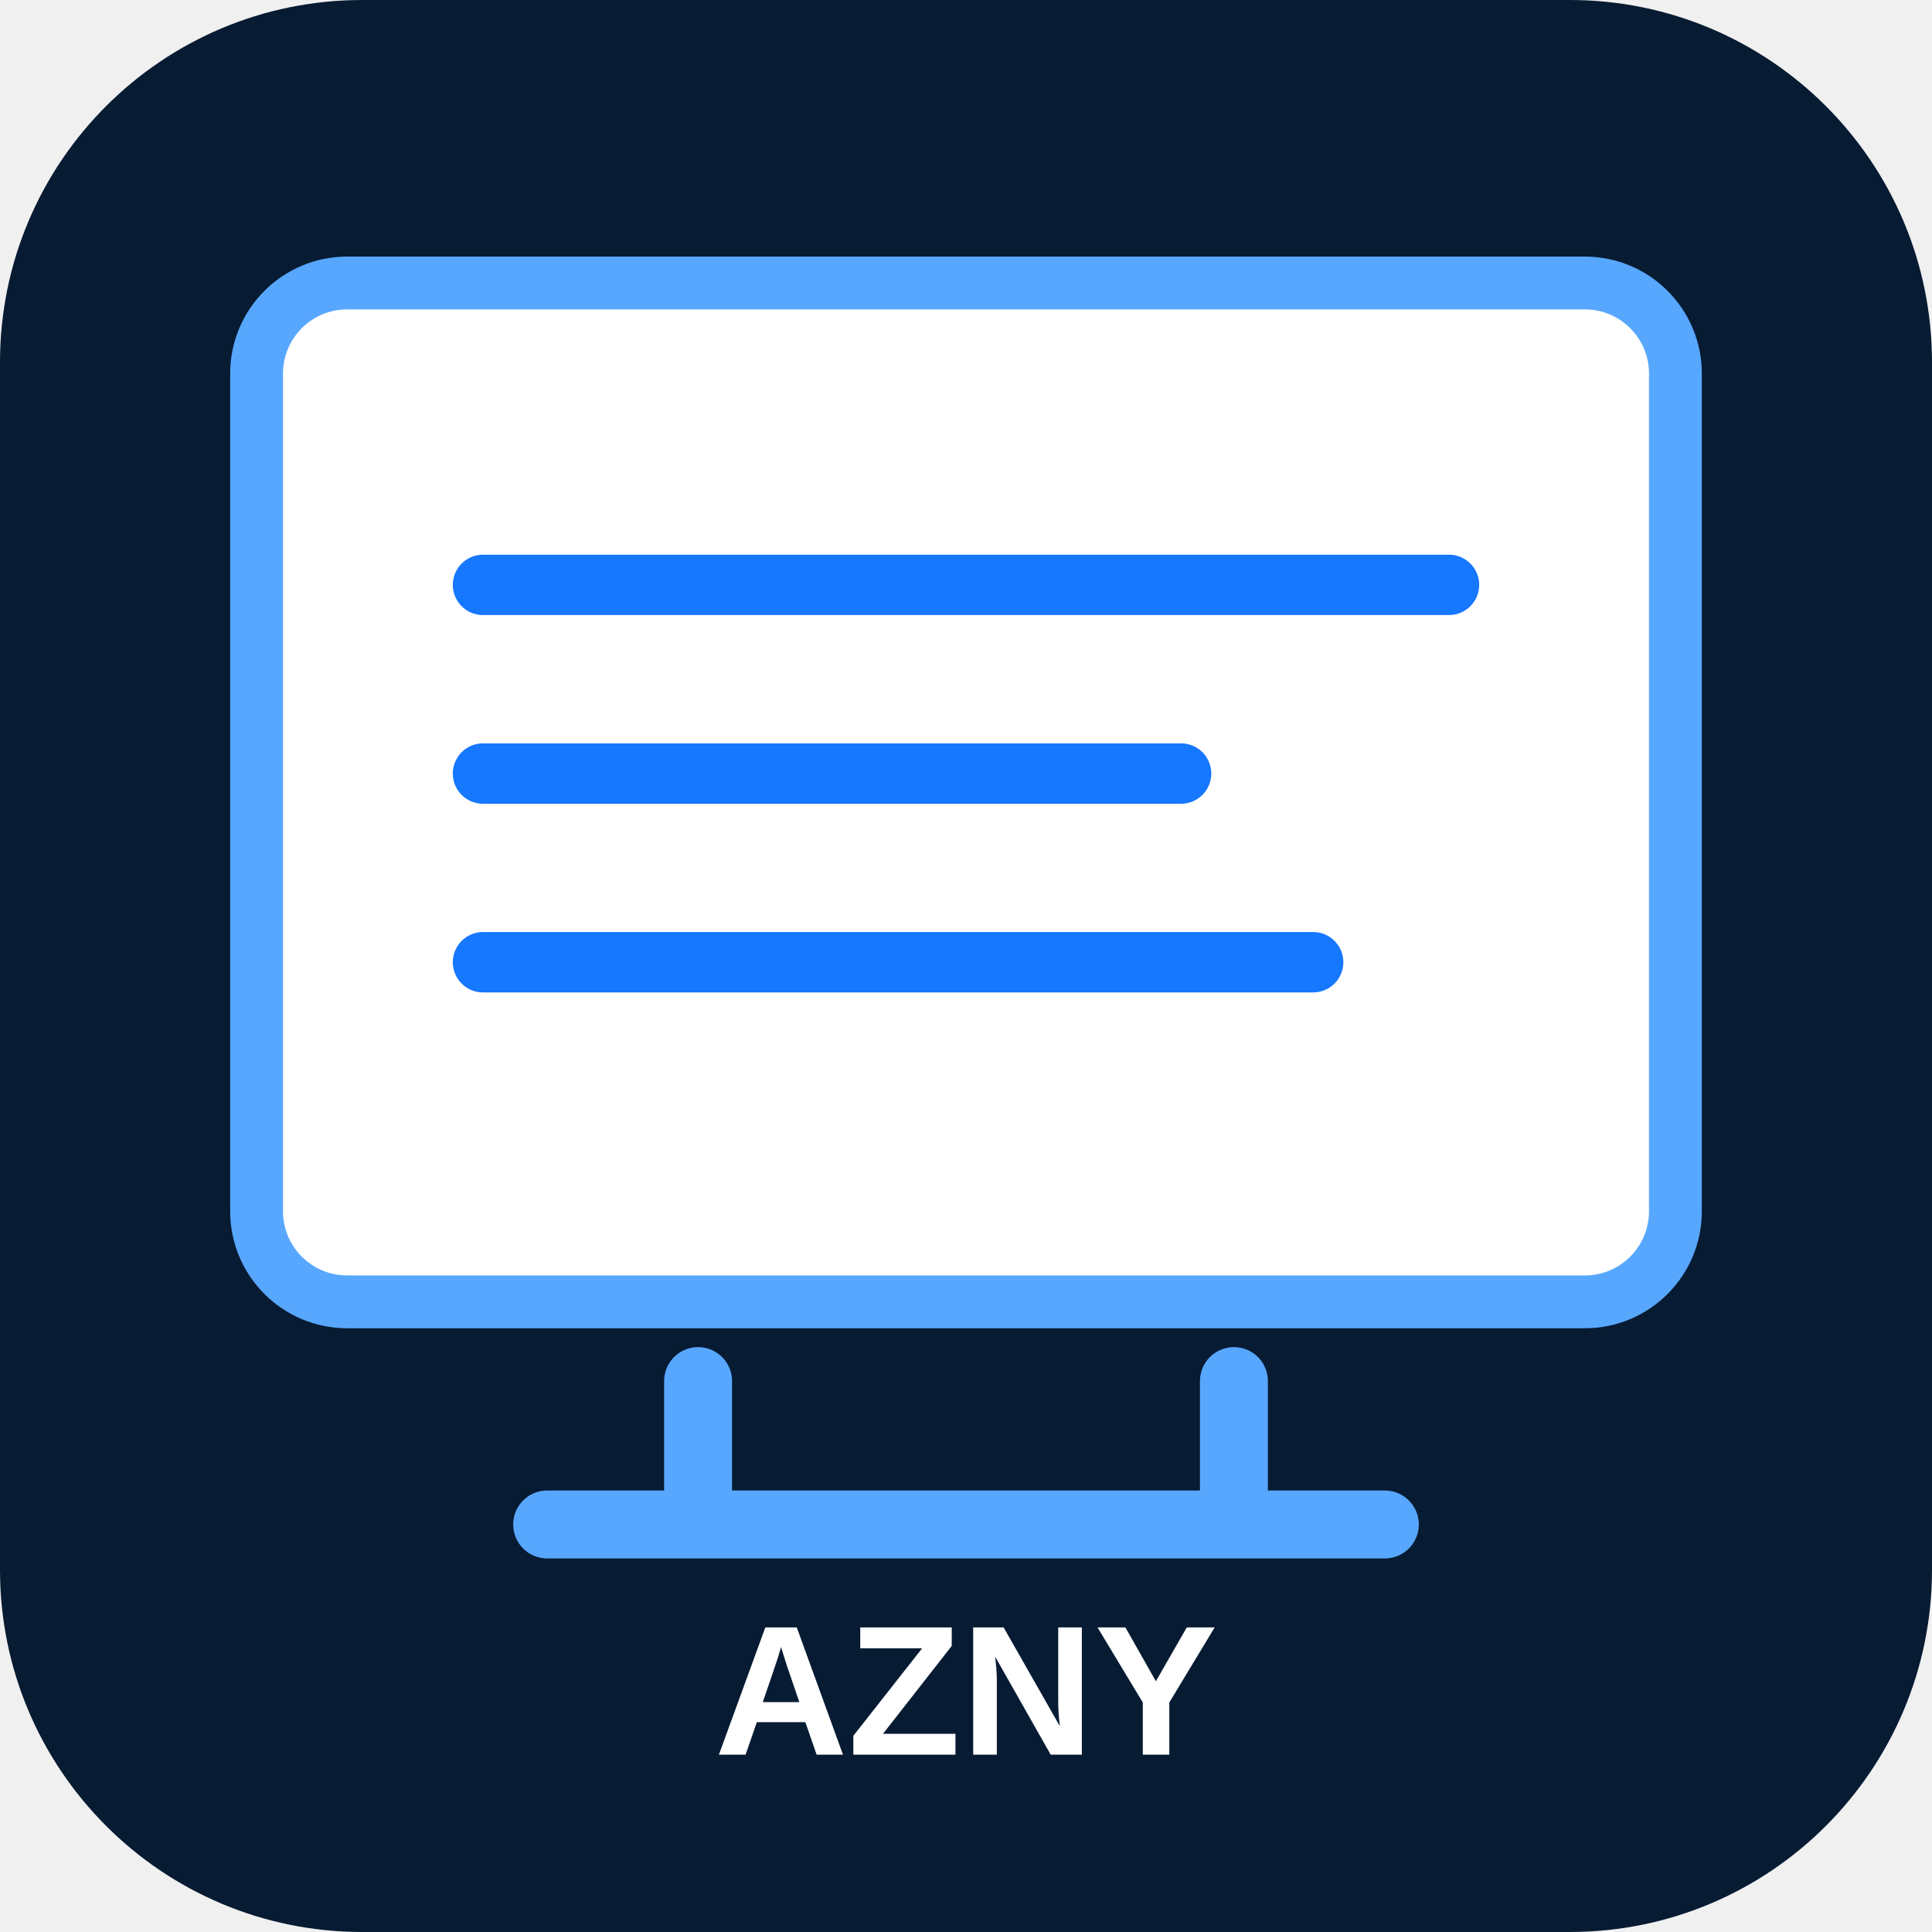
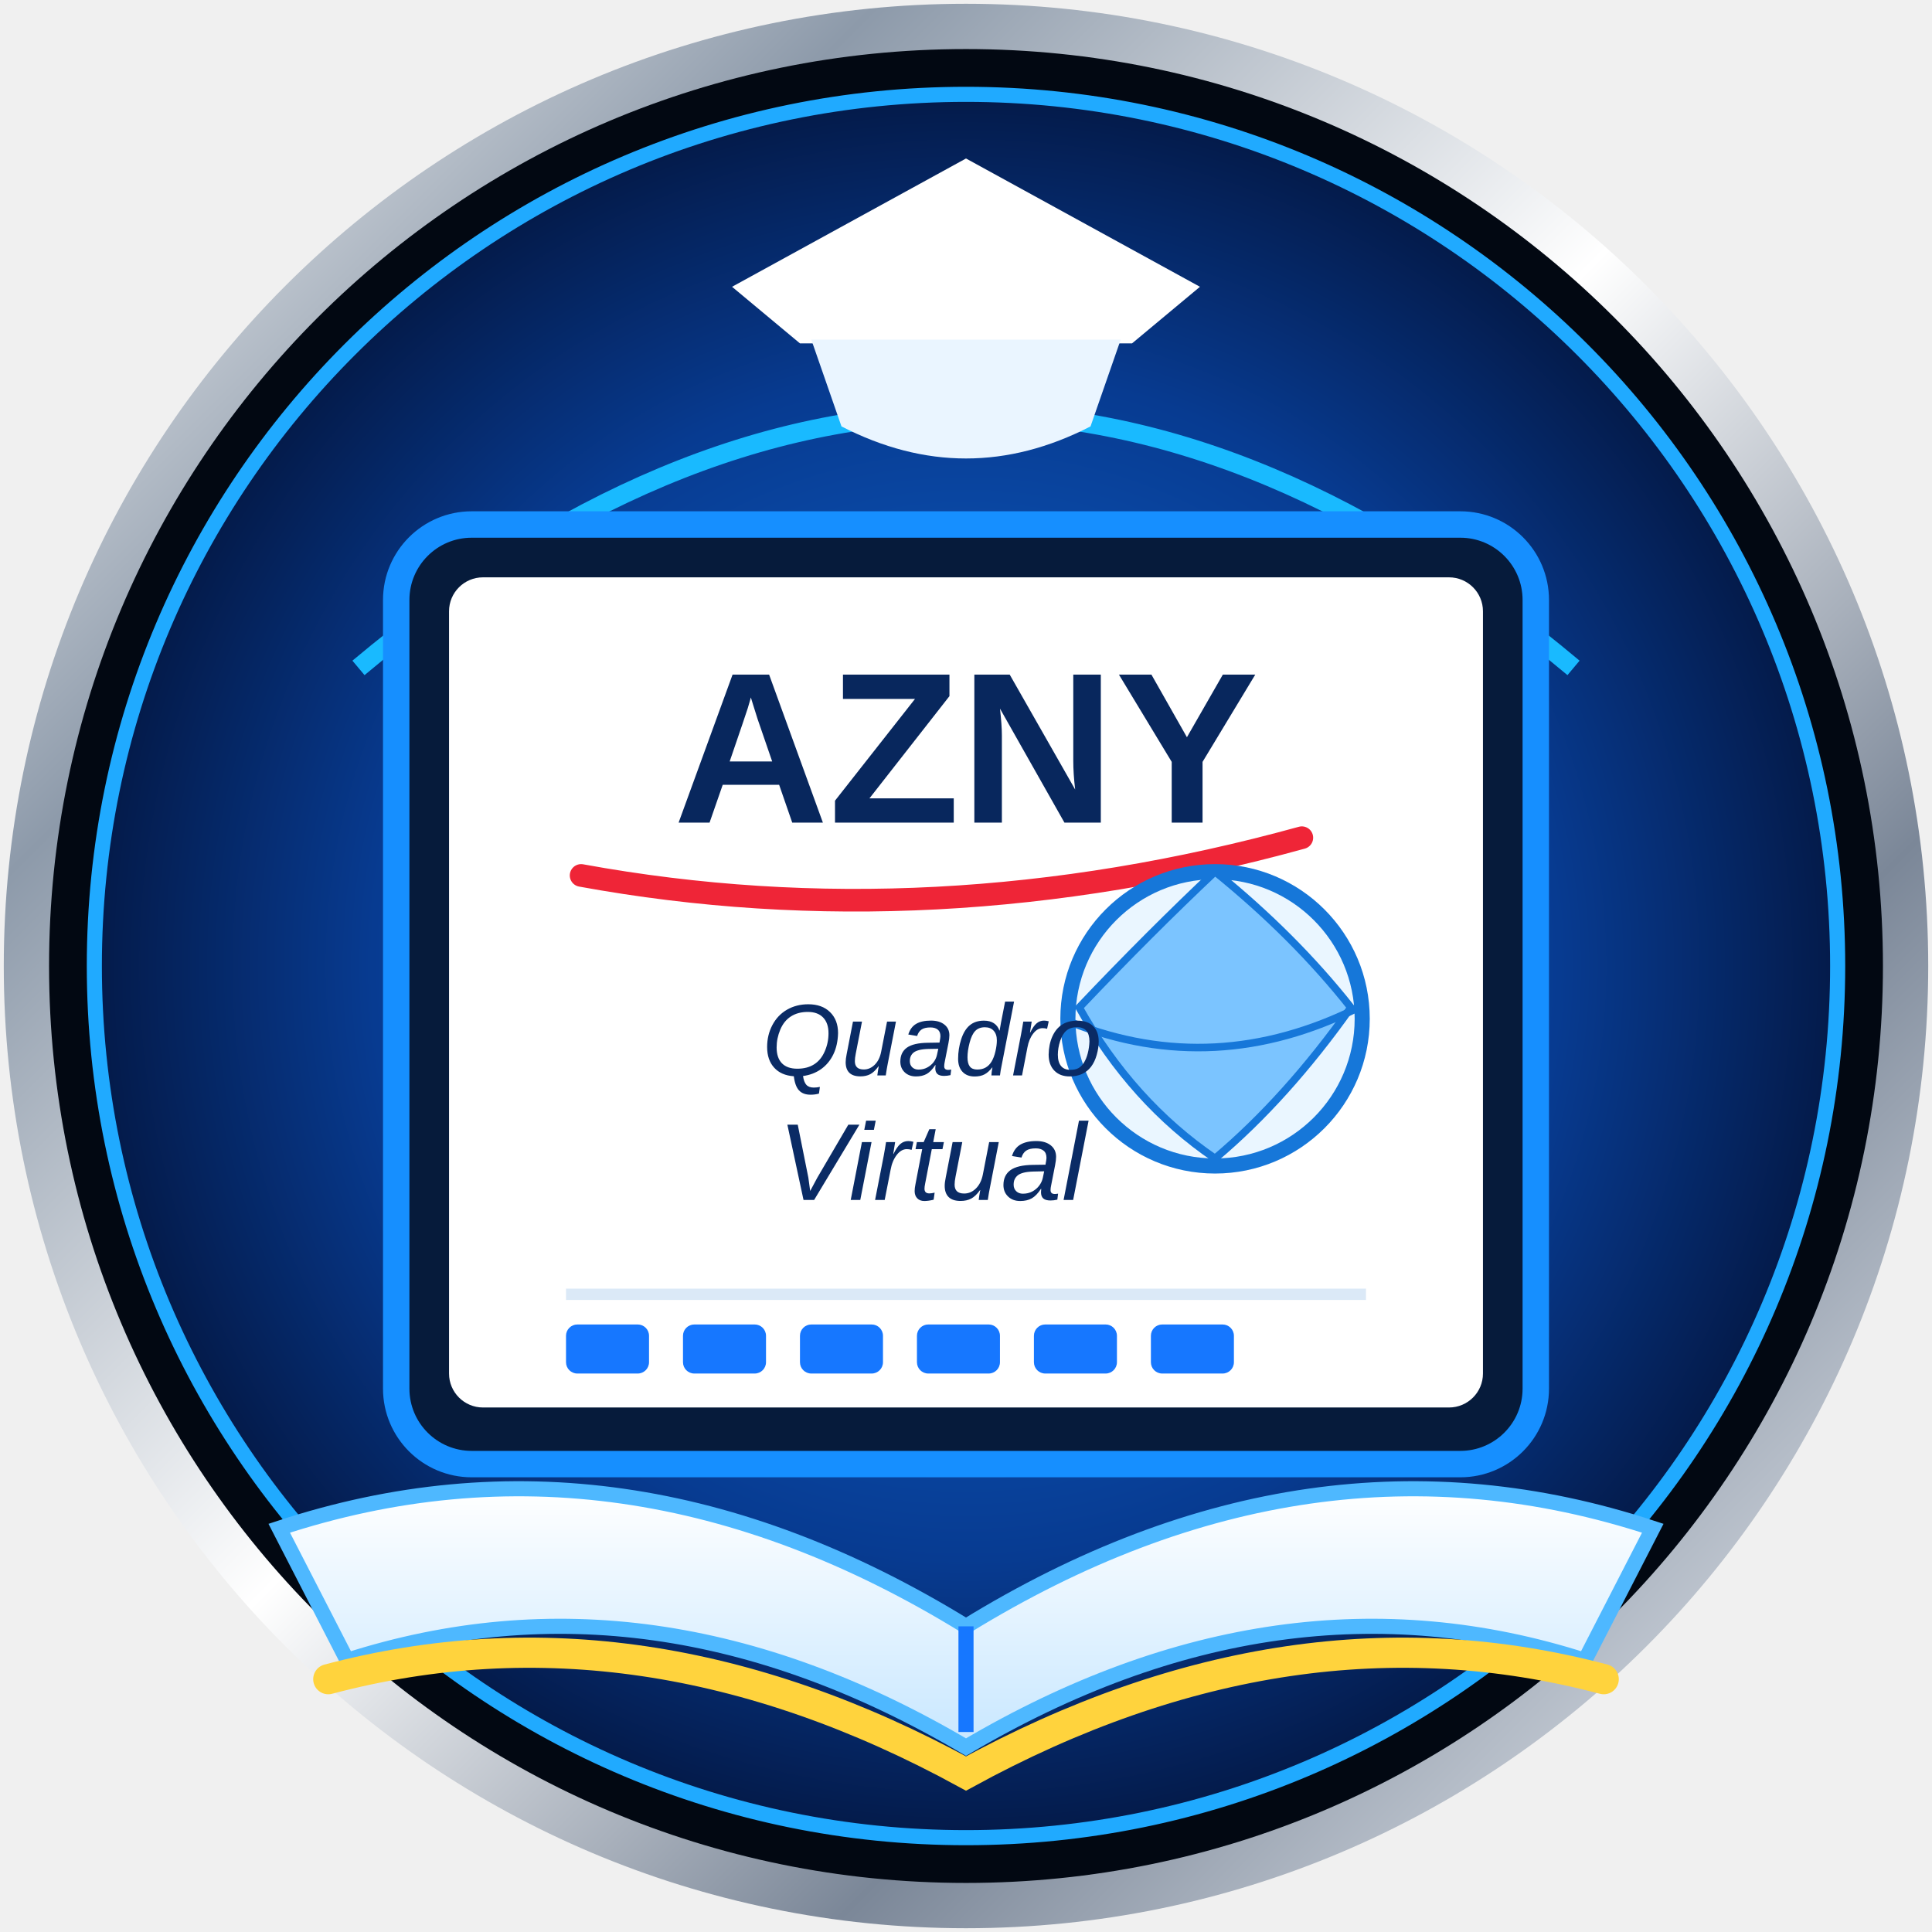
<svg xmlns="http://www.w3.org/2000/svg" viewBox="0 0 512 512">
-   <rect width="512" height="512" rx="96" fill="#071b33" />
-   <rect x="68" y="75" width="376" height="270" rx="24" fill="#fff" stroke="#58a7ff" stroke-width="14" />
-   <path d="M128 155h256M128 205h185M128 255h220" stroke="#1677ff" stroke-width="16" stroke-linecap="round" />
-   <path d="M185 366v38m142-38v38M145 404h222" stroke="#58a7ff" stroke-width="18" stroke-linecap="round" />
-   <text x="256" y="465" font-family="Arial,sans-serif" font-size="49" font-weight="800" text-anchor="middle" fill="#fff">AZNY</text>
+   <defs>
+     <linearGradient id="rim" x1="0" y1="0" x2="1" y2="1">
+       <stop stop-color="#fff" />
+       <stop offset=".22" stop-color="#8d9aaa" />
+       <stop offset=".48" stop-color="#fff" />
+       <stop offset=".72" stop-color="#7b8798" />
+       <stop offset="1" stop-color="#f8fbff" />
+     </linearGradient>
+     <radialGradient id="blue">
+       <stop stop-color="#126bd9" />
+       <stop offset=".68" stop-color="#073b91" />
+       <stop offset="1" stop-color="#041a49" />
+     </radialGradient>
+     <linearGradient id="book" x1="0" y1="0" x2="0" y2="1">
+       <stop stop-color="#fff" />
+       <stop offset="1" stop-color="#c8e7ff" />
+     </linearGradient>
+   </defs>
+   <circle cx="256" cy="256" r="249" fill="#020812" stroke="url(#rim)" stroke-width="12" />
+   <circle cx="256" cy="256" r="231" fill="url(#blue)" stroke="#20aaff" stroke-width="4" />
+   <path d="M95 177 Q256 42 417 177" fill="none" stroke="#19baff" stroke-width="5" />
+   <path d="M194 76 L256 42 318 76 300 91 212 91Z" fill="#fff" />
+   <path d="M215 90 H297 L289 113 Q256 130 223 113Z" fill="#eaf5ff" />
+   <rect x="105" y="139" width="302" height="249" rx="20" fill="#061b3b" stroke="#168fff" stroke-width="7" />
+   <rect x="119" y="153" width="274" height="220" rx="9" fill="#fff" />
+   <text x="256" y="218" font-family="Arial,sans-serif" font-size="57" font-weight="900" text-anchor="middle" fill="#08275d">AZNY</text>
+   <path d="M154 232 Q247 249 345 222" fill="none" stroke="#ef2537" stroke-width="6" stroke-linecap="round" />
+   <circle cx="322" cy="270" r="39" fill="#eaf6ff" stroke="#1677d9" stroke-width="4" />
+   <path d="M286 267 Q305 247 322 231 Q343 248 358 267 Q341 291 322 307 Q300 292 286 267Z" fill="#7bc4ff" stroke="#1677d9" stroke-width="2" />
+   <path d="M284 271 Q322 286 360 267" fill="none" stroke="#1677d9" stroke-width="2" />
+   <text x="247" y="285" font-family="Arial,sans-serif" font-size="27" font-style="italic" text-anchor="middle" fill="#0a2b65">Quadro</text>
+   <text x="247" y="318" font-family="Arial,sans-serif" font-size="29" font-style="italic" text-anchor="middle" fill="#0a2b65">Virtual</text>
+   <path d="M150 343 H362" stroke="#dbe9f7" stroke-width="3" />
+   <g fill="#1677ff">
+     <rect x="150" y="351" width="22" height="13" rx="3" />
+     <rect x="181" y="351" width="22" height="13" rx="3" />
+     <rect x="212" y="351" width="22" height="13" rx="3" />
+     <rect x="243" y="351" width="22" height="13" rx="3" />
+     <rect x="274" y="351" width="22" height="13" rx="3" />
+     <rect x="305" y="351" width="22" height="13" rx="3" />
+   </g>
+   <path d="M74 405 Q165 375 256 431 Q347 375 438 405 L420 440 Q339 414 256 463 Q173 414 92 440Z" fill="url(#book)" stroke="#4eb8ff" stroke-width="4" />
+   <path d="M256 431 V459" stroke="#1677ff" stroke-width="4" />
+   <path d="M87 445 Q170 423 256 470 Q342 423 425 445" fill="none" stroke="#ffd33d" stroke-width="8" stroke-linecap="round" />
</svg>
